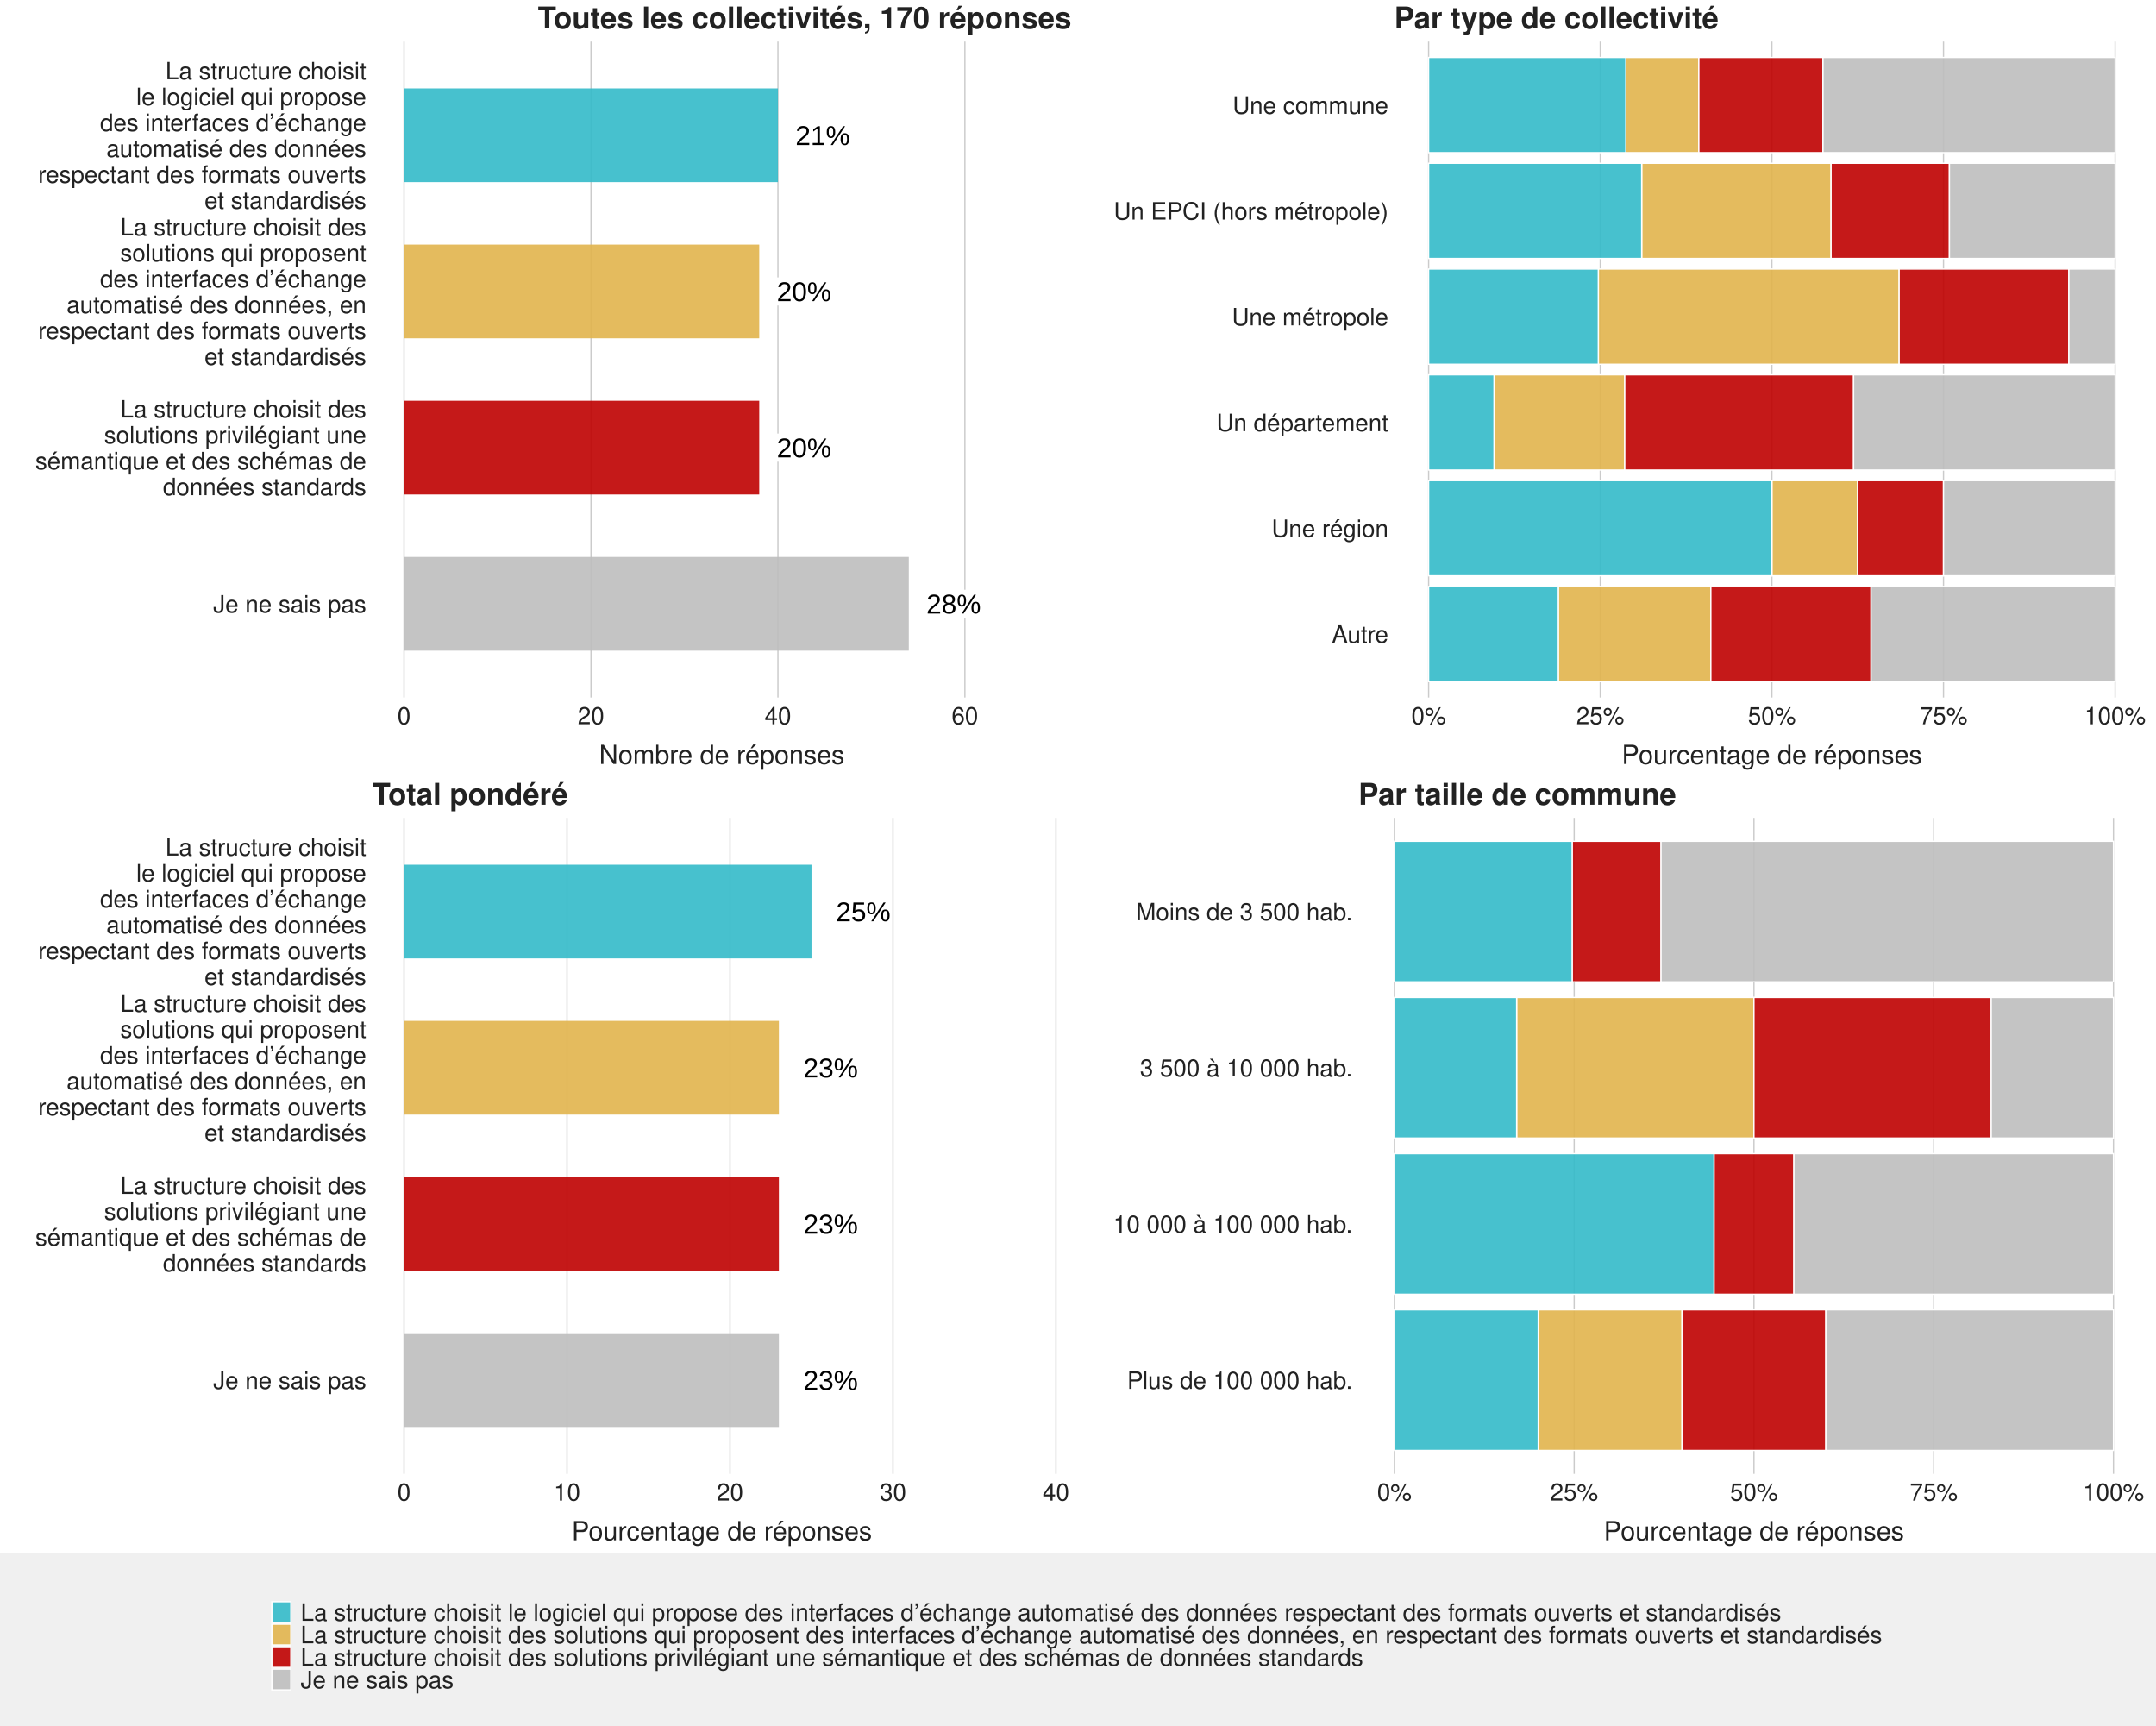
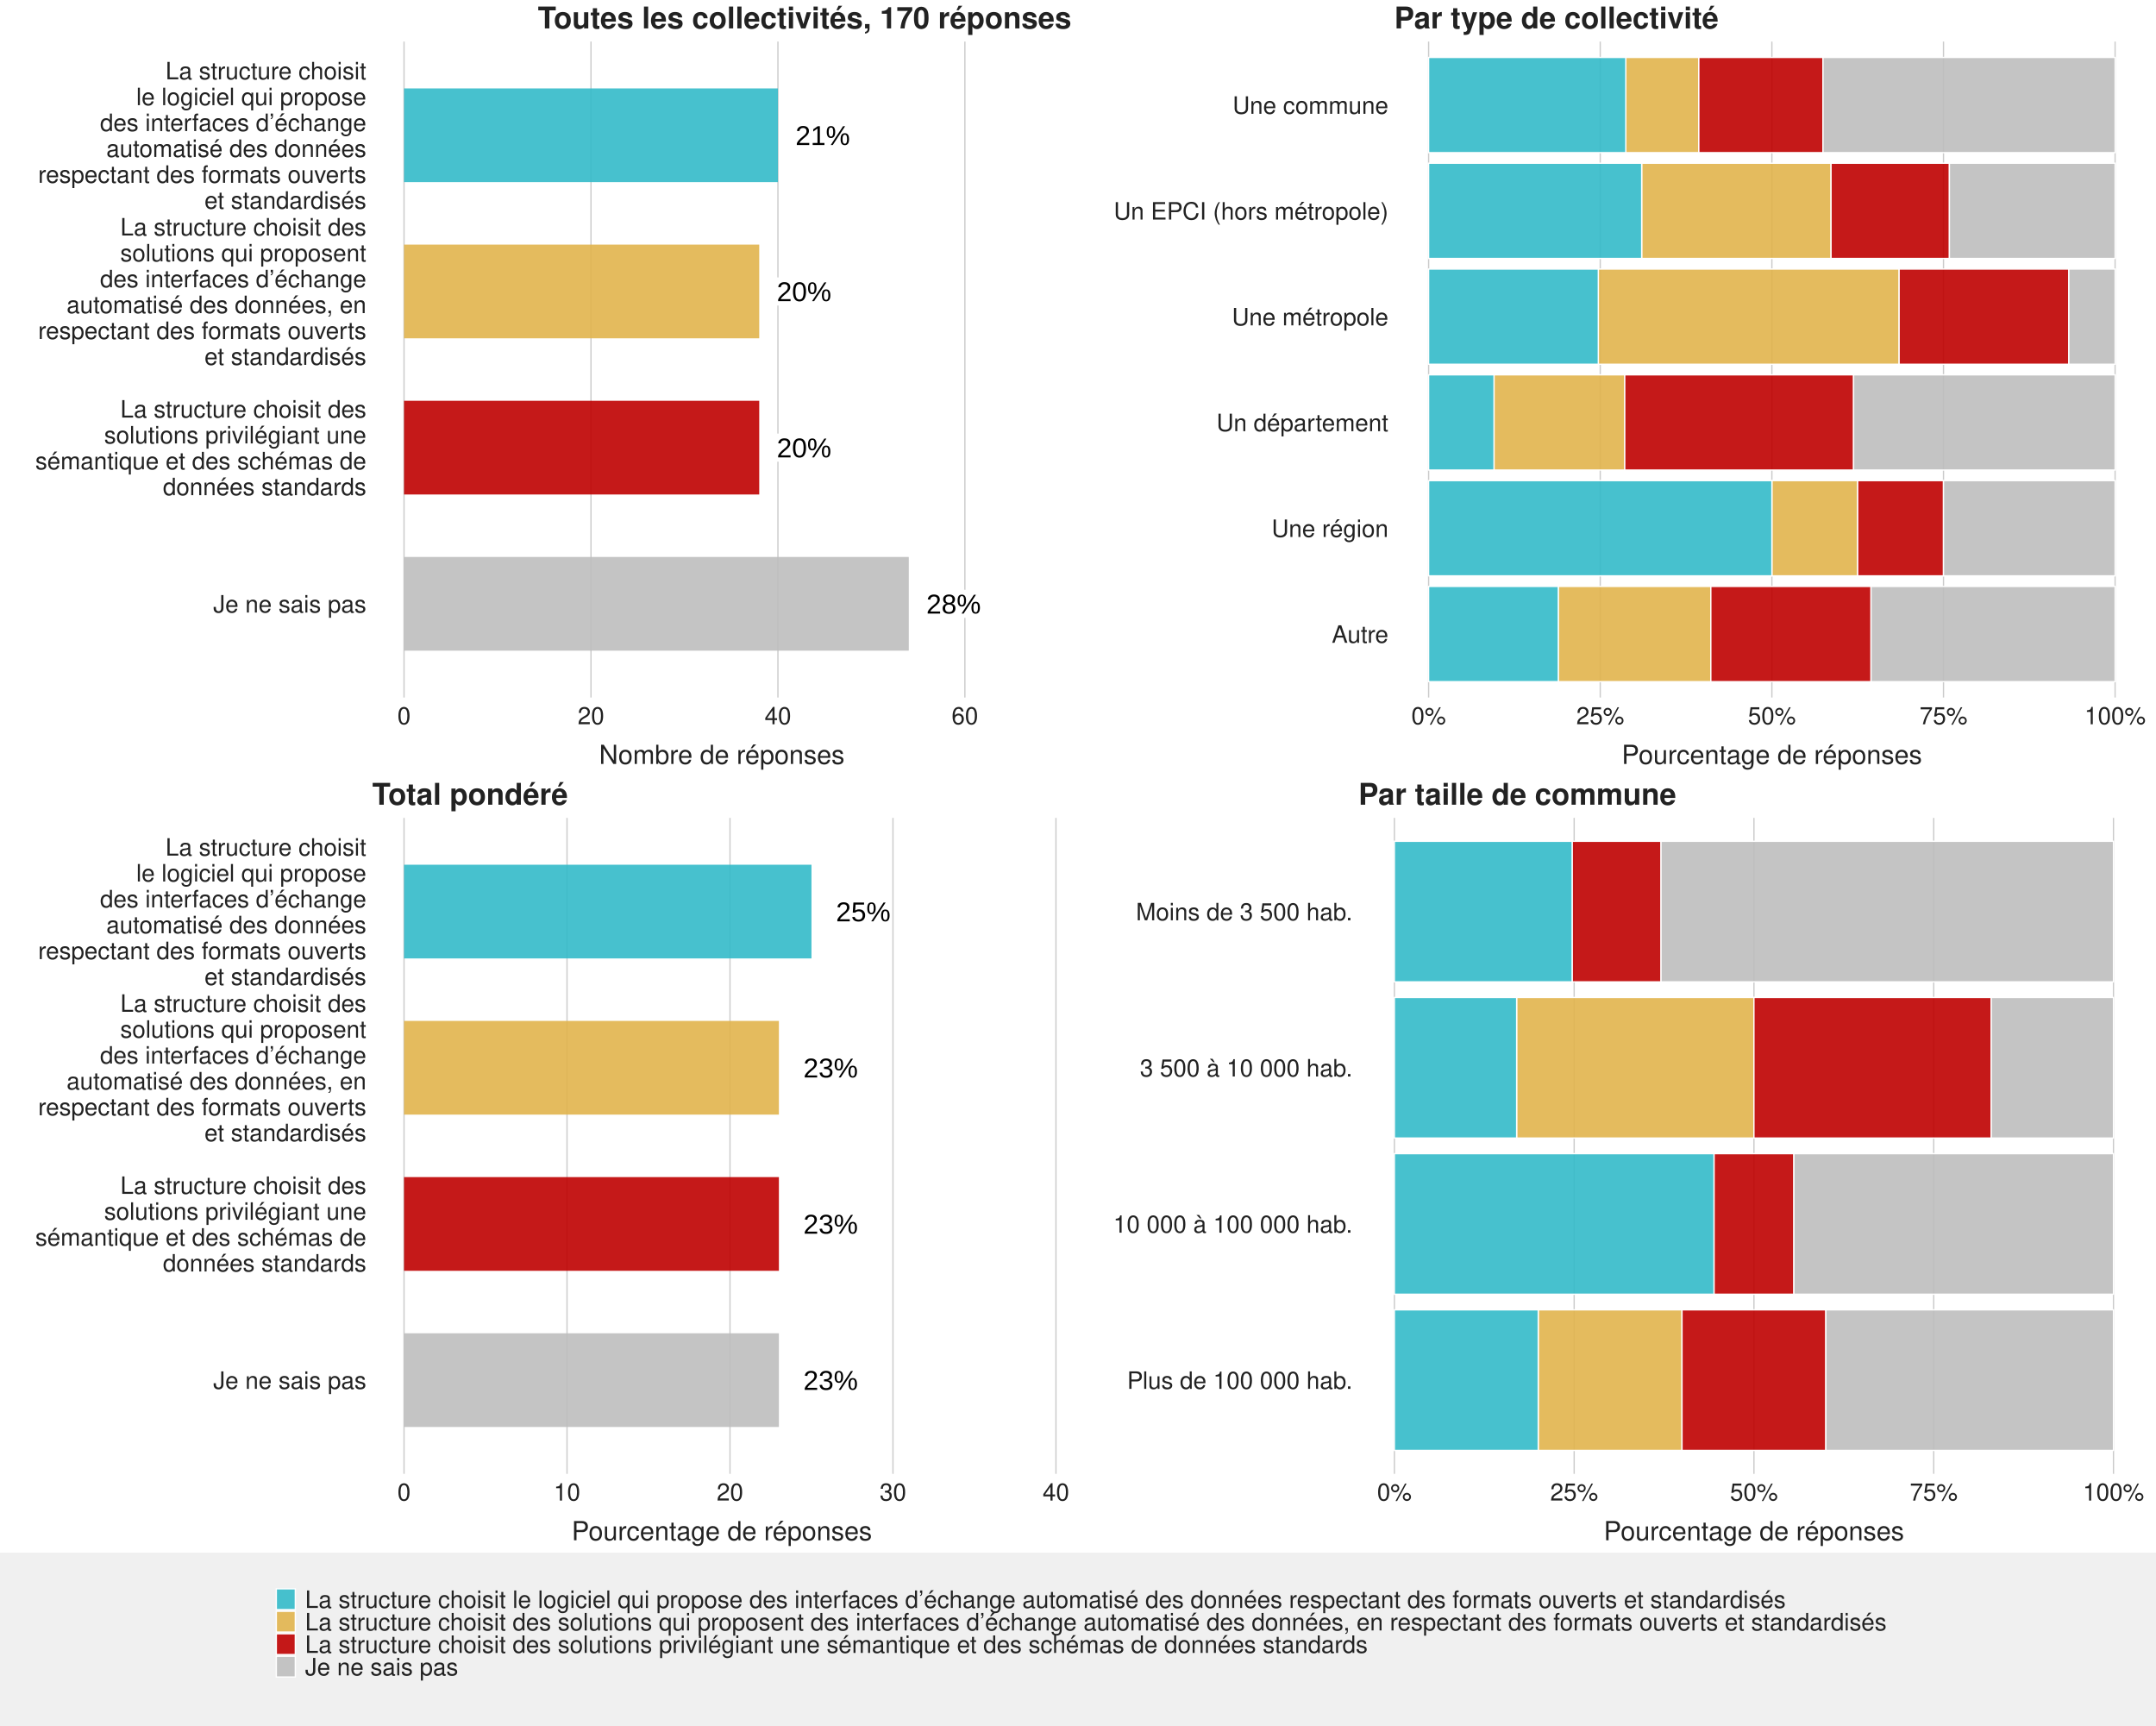
<svg xmlns="http://www.w3.org/2000/svg" class="svglite" width="1800.00pt" height="1440.00pt" viewBox="0 0 1800.00 1440.00">
  <defs>
    <style type="text/css">
    .svglite line, .svglite polyline, .svglite polygon, .svglite path, .svglite rect, .svglite circle {
      fill: none;
      stroke: #000000;
      stroke-linecap: round;
      stroke-linejoin: round;
      stroke-miterlimit: 10.00;
    }
    .svglite text {
      white-space: pre;
    }
  </style>
  </defs>
  <rect width="100%" height="100%" style="stroke: none; fill: none;" />
  <defs>
    <clipPath id="cpMC4wMHwxODAwLjAwfDAuMDB8MTQ0MC4wMA==">
      <rect x="0.00" y="0.00" width="1800.00" height="1440.00" />
    </clipPath>
  </defs>
  <g clip-path="url(#cpMC4wMHwxODAwLjAwfDAuMDB8MTQ0MC4wMA==)">
</g>
  <defs>
    <clipPath id="cpMC4wMHwxODAwLjAwfDAuMDB8MTI5Ni4wMA==">
      <rect x="0.00" y="0.00" width="1800.00" height="1296.00" />
    </clipPath>
  </defs>
  <g clip-path="url(#cpMC4wMHwxODAwLjAwfDAuMDB8MTI5Ni4wMA==)">
</g>
  <g clip-path="url(#cpMC4wMHwxODAwLjAwfDAuMDB8MTQ0MC4wMA==)">
</g>
  <defs>
    <clipPath id="cpMC4wMHw5MDAuMDB8MC4wMHwxMjk2LjAw">
      <rect x="0.00" y="0.00" width="900.00" height="1296.00" />
    </clipPath>
  </defs>
  <g clip-path="url(#cpMC4wMHw5MDAuMDB8MC4wMHwxMjk2LjAw)">
</g>
  <g clip-path="url(#cpMC4wMHwxODAwLjAwfDAuMDB8MTQ0MC4wMA==)">
</g>
  <defs>
    <clipPath id="cpMC4wMHw5MDAuMDB8MC4wMHw2NDguMDA=">
      <rect x="0" y="0.00" width="900.00" height="648.00" />
    </clipPath>
  </defs>
  <g clip-path="url(#cpMC4wMHw5MDAuMDB8MC4wMHw2NDguMDA=)">
    <rect x="0" y="-0" width="900.00" height="648.00" style="stroke-width: 1.07; stroke: #FFFFFF; fill: #FFFFFF;" />
  </g>
  <g clip-path="url(#cpMC4wMHwxODAwLjAwfDAuMDB8MTQ0MC4wMA==)">
</g>
  <defs>
    <clipPath id="cpMzEwLjc5fDg5NC41MnwzNC42OXw1ODIuMjQ=">
      <rect x="310.79" y="34.69" width="583.73" height="547.55" />
    </clipPath>
  </defs>
  <g clip-path="url(#cpMzEwLjc5fDg5NC41MnwzNC42OXw1ODIuMjQ=)">
    <polyline points="337.32,582.24 337.32,34.69 " style="stroke-width: 1.07; stroke: #CBCBCB; stroke-linecap: butt;" />
    <polyline points="493.40,582.24 493.40,34.69 " style="stroke-width: 1.07; stroke: #CBCBCB; stroke-linecap: butt;" />
    <polyline points="649.48,582.24 649.48,34.69 " style="stroke-width: 1.07; stroke: #CBCBCB; stroke-linecap: butt;" />
    <polyline points="805.56,582.24 805.56,34.69 " style="stroke-width: 1.07; stroke: #CBCBCB; stroke-linecap: butt;" />
    <rect x="337.32" y="204.17" width="296.55" height="78.22" style="stroke-width: 2.13; stroke: none; stroke-linecap: butt; stroke-linejoin: miter; fill: #E1B44D; fill-opacity: 0.90;" />
    <rect x="337.32" y="334.54" width="296.55" height="78.22" style="stroke-width: 2.13; stroke: none; stroke-linecap: butt; stroke-linejoin: miter; fill: #BF0001; fill-opacity: 0.90;" />
    <rect x="337.32" y="464.90" width="421.41" height="78.22" style="stroke-width: 2.13; stroke: none; stroke-linecap: butt; stroke-linejoin: miter; fill: #BEBEBE; fill-opacity: 0.90;" />
    <rect x="337.32" y="73.80" width="312.16" height="78.22" style="stroke-width: 2.13; stroke: none; stroke-linecap: butt; stroke-linejoin: miter; fill: #33BBC9; fill-opacity: 0.90;" />
    <polygon points="643.83,255.00 691.64,255.00 691.55,255.00 691.90,254.99 692.24,254.92 692.57,254.79 692.87,254.62 693.14,254.40 693.37,254.14 693.55,253.85 693.69,253.53 693.77,253.19 693.80,252.84 693.80,252.84 693.80,233.71 693.80,233.71 693.77,233.37 693.69,233.03 693.55,232.71 693.37,232.42 693.14,232.16 692.87,231.94 692.57,231.76 692.24,231.64 691.90,231.57 691.64,231.55 643.83,231.55 644.09,231.57 643.75,231.55 643.40,231.60 643.07,231.69 642.75,231.84 642.47,232.04 642.22,232.28 642.01,232.56 641.85,232.87 641.74,233.20 641.68,233.54 641.67,233.71 641.67,252.84 641.68,252.67 641.68,253.02 641.74,253.36 641.85,253.69 642.01,254.00 642.22,254.28 642.47,254.52 642.75,254.71 643.07,254.86 643.40,254.96 643.75,255.00 " style="stroke-width: nan; stroke: none; fill: #FFFFFF;" />
    <text x="648.50" y="251.40" style="font-size: 22.76px; font-family: &quot;Arial&quot;;" textLength="44.93px" lengthAdjust="spacingAndGlyphs">20%</text>
    <polygon points="643.83,385.37 691.64,385.37 691.55,385.37 691.90,385.36 692.24,385.29 692.57,385.16 692.87,384.99 693.14,384.77 693.37,384.51 693.55,384.22 693.69,383.90 693.77,383.56 693.80,383.21 693.80,383.21 693.80,364.08 693.80,364.08 693.77,363.73 693.69,363.40 693.55,363.08 693.37,362.78 693.14,362.52 692.87,362.30 692.57,362.13 692.24,362.01 691.90,361.94 691.64,361.92 643.83,361.92 644.09,361.94 643.75,361.92 643.40,361.96 643.07,362.06 642.75,362.21 642.47,362.41 642.22,362.65 642.01,362.93 641.85,363.23 641.74,363.56 641.68,363.91 641.67,364.08 641.67,383.21 641.68,383.04 641.68,383.39 641.74,383.73 641.85,384.06 642.01,384.37 642.22,384.64 642.47,384.88 642.75,385.08 643.07,385.23 643.40,385.33 643.75,385.37 " style="stroke-width: nan; stroke: none; fill: #FFFFFF;" />
    <text x="648.50" y="381.77" style="font-size: 22.76px; font-family: &quot;Arial&quot;;" textLength="44.93px" lengthAdjust="spacingAndGlyphs">20%</text>
    <polygon points="768.70,515.74 816.50,515.74 816.42,515.74 816.76,515.72 817.10,515.65 817.43,515.53 817.73,515.36 818.00,515.14 818.23,514.88 818.42,514.58 818.55,514.26 818.64,513.93 818.66,513.58 818.66,513.58 818.66,494.45 818.66,494.45 818.64,494.10 818.55,493.77 818.42,493.45 818.23,493.15 818.00,492.89 817.73,492.67 817.43,492.50 817.10,492.37 816.76,492.31 816.50,492.29 768.70,492.29 768.96,492.31 768.61,492.29 768.26,492.33 767.93,492.43 767.62,492.58 767.33,492.78 767.08,493.02 766.87,493.29 766.71,493.60 766.60,493.93 766.54,494.28 766.54,494.45 766.54,513.58 766.54,513.41 766.54,513.75 766.60,514.10 766.71,514.43 766.87,514.73 767.08,515.01 767.33,515.25 767.62,515.45 767.93,515.60 768.26,515.70 768.61,515.74 " style="stroke-width: nan; stroke: none; fill: #FFFFFF;" />
    <text x="773.36" y="512.14" style="font-size: 22.76px; font-family: &quot;Arial&quot;;" textLength="44.93px" lengthAdjust="spacingAndGlyphs">28%</text>
    <polygon points="659.44,124.64 707.25,124.64 707.16,124.63 707.51,124.62 707.85,124.55 708.17,124.43 708.48,124.25 708.75,124.03 708.98,123.77 709.16,123.48 709.30,123.16 709.38,122.82 709.41,122.48 709.41,122.48 709.41,103.34 709.41,103.34 709.38,103.00 709.30,102.66 709.16,102.34 708.98,102.05 708.75,101.79 708.48,101.57 708.17,101.39 707.85,101.27 707.51,101.20 707.25,101.18 659.44,101.18 659.70,101.20 659.35,101.19 659.01,101.23 658.67,101.33 658.36,101.47 658.07,101.67 657.82,101.91 657.62,102.19 657.45,102.50 657.34,102.83 657.29,103.17 657.28,103.34 657.28,122.48 657.29,122.30 657.29,122.65 657.34,122.99 657.45,123.32 657.62,123.63 657.82,123.91 658.07,124.15 658.36,124.35 658.67,124.50 659.01,124.59 659.35,124.63 " style="stroke-width: nan; stroke: none; fill: #FFFFFF;" />
    <text x="664.11" y="121.04" style="font-size: 22.76px; font-family: &quot;Arial&quot;;" textLength="44.93px" lengthAdjust="spacingAndGlyphs">21%</text>
  </g>
  <g clip-path="url(#cpMC4wMHwxODAwLjAwfDAuMDB8MTQ0MC4wMA==)">
    <text x="305.85" y="511.30" text-anchor="end" style="font-size: 20.00px;fill: #222222; font-family: &quot;Nimbus Sans&quot;;" textLength="127.82px" lengthAdjust="spacingAndGlyphs">Je ne sais pas</text>
    <text x="305.85" y="348.54" text-anchor="end" style="font-size: 20.00px;fill: #222222; font-family: &quot;Nimbus Sans&quot;;" textLength="205.61px" lengthAdjust="spacingAndGlyphs">La structure choisit des</text>
    <text x="305.85" y="370.14" text-anchor="end" style="font-size: 20.00px;fill: #222222; font-family: &quot;Nimbus Sans&quot;;" textLength="218.95px" lengthAdjust="spacingAndGlyphs">solutions privilégiant une</text>
    <text x="305.85" y="391.74" text-anchor="end" style="font-size: 20.00px;fill: #222222; font-family: &quot;Nimbus Sans&quot;;" textLength="276.75px" lengthAdjust="spacingAndGlyphs">sémantique et des schémas de</text>
    <text x="305.85" y="413.34" text-anchor="end" style="font-size: 20.00px;fill: #222222; font-family: &quot;Nimbus Sans&quot;;" textLength="170.06px" lengthAdjust="spacingAndGlyphs">données standards</text>
    <text x="305.85" y="196.57" text-anchor="end" style="font-size: 20.00px;fill: #222222; font-family: &quot;Nimbus Sans&quot;;" textLength="205.61px" lengthAdjust="spacingAndGlyphs">La structure choisit des</text>
    <text x="305.85" y="218.17" text-anchor="end" style="font-size: 20.00px;fill: #222222; font-family: &quot;Nimbus Sans&quot;;" textLength="205.62px" lengthAdjust="spacingAndGlyphs">solutions qui proposent</text>
    <text x="305.85" y="239.77" text-anchor="end" style="font-size: 20.00px;fill: #222222; font-family: &quot;Nimbus Sans&quot;;" textLength="222.30px" lengthAdjust="spacingAndGlyphs">des interfaces d’échange</text>
    <text x="305.85" y="261.37" text-anchor="end" style="font-size: 20.00px;fill: #222222; font-family: &quot;Nimbus Sans&quot;;" textLength="251.21px" lengthAdjust="spacingAndGlyphs">automatisé des données, en</text>
    <text x="305.85" y="282.97" text-anchor="end" style="font-size: 20.00px;fill: #222222; font-family: &quot;Nimbus Sans&quot;;" textLength="274.51px" lengthAdjust="spacingAndGlyphs">respectant des formats ouverts</text>
    <text x="305.85" y="304.57" text-anchor="end" style="font-size: 20.00px;fill: #222222; font-family: &quot;Nimbus Sans&quot;;" textLength="135.60px" lengthAdjust="spacingAndGlyphs">et standardisés</text>
    <text x="305.85" y="66.20" text-anchor="end" style="font-size: 20.00px;fill: #222222; font-family: &quot;Nimbus Sans&quot;;" textLength="167.82px" lengthAdjust="spacingAndGlyphs">La structure choisit</text>
    <text x="305.85" y="87.80" text-anchor="end" style="font-size: 20.00px;fill: #222222; font-family: &quot;Nimbus Sans&quot;;" textLength="192.28px" lengthAdjust="spacingAndGlyphs">le logiciel qui propose</text>
    <text x="305.85" y="109.40" text-anchor="end" style="font-size: 20.00px;fill: #222222; font-family: &quot;Nimbus Sans&quot;;" textLength="222.30px" lengthAdjust="spacingAndGlyphs">des interfaces d’échange</text>
    <text x="305.85" y="131.00" text-anchor="end" style="font-size: 20.00px;fill: #222222; font-family: &quot;Nimbus Sans&quot;;" textLength="217.86px" lengthAdjust="spacingAndGlyphs">automatisé des données</text>
    <text x="305.85" y="152.60" text-anchor="end" style="font-size: 20.00px;fill: #222222; font-family: &quot;Nimbus Sans&quot;;" textLength="274.51px" lengthAdjust="spacingAndGlyphs">respectant des formats ouverts</text>
    <text x="305.85" y="174.20" text-anchor="end" style="font-size: 20.00px;fill: #222222; font-family: &quot;Nimbus Sans&quot;;" textLength="135.60px" lengthAdjust="spacingAndGlyphs">et standardisés</text>
    <text x="337.32" y="604.54" text-anchor="middle" style="font-size: 20.00px;fill: #222222; font-family: &quot;Nimbus Sans&quot;;" textLength="11.12px" lengthAdjust="spacingAndGlyphs">0</text>
    <text x="493.40" y="604.54" text-anchor="middle" style="font-size: 20.00px;fill: #222222; font-family: &quot;Nimbus Sans&quot;;" textLength="22.23px" lengthAdjust="spacingAndGlyphs">20</text>
    <text x="649.48" y="604.54" text-anchor="middle" style="font-size: 20.00px;fill: #222222; font-family: &quot;Nimbus Sans&quot;;" textLength="22.23px" lengthAdjust="spacingAndGlyphs">40</text>
    <text x="805.56" y="604.54" text-anchor="middle" style="font-size: 20.00px;fill: #222222; font-family: &quot;Nimbus Sans&quot;;" textLength="22.23px" lengthAdjust="spacingAndGlyphs">60</text>
    <text x="602.65" y="637.68" text-anchor="middle" style="font-size: 22.00px;fill: #222222; font-family: &quot;Nimbus Sans&quot;;" textLength="205.42px" lengthAdjust="spacingAndGlyphs">Nombre de réponses</text>
    <text x="894.52" y="23.71" text-anchor="end" style="font-size: 25.00px; font-weight: bold;fill: #222222; font-family: &quot;Nimbus Sans&quot;;" textLength="447.48px" lengthAdjust="spacingAndGlyphs">Toutes les collectivités, 170 réponses</text>
  </g>
  <defs>
    <clipPath id="cpMC4wMHw5MDAuMDB8NjQ4LjAwfDEyOTYuMDA=">
      <rect x="0" y="648.00" width="900.00" height="648.00" />
    </clipPath>
  </defs>
  <g clip-path="url(#cpMC4wMHw5MDAuMDB8NjQ4LjAwfDEyOTYuMDA=)">
    <rect x="0" y="648.00" width="900.00" height="648.00" style="stroke-width: 1.07; stroke: #FFFFFF; fill: #FFFFFF;" />
  </g>
  <g clip-path="url(#cpMC4wMHwxODAwLjAwfDAuMDB8MTQ0MC4wMA==)">
</g>
  <defs>
    <clipPath id="cpMzEwLjc5fDg5NC41Mnw2ODIuNjl8MTIzMC4yNA==">
      <rect x="310.79" y="682.69" width="583.73" height="547.55" />
    </clipPath>
  </defs>
  <g clip-path="url(#cpMzEwLjc5fDg5NC41Mnw2ODIuNjl8MTIzMC4yNA==)">
    <polyline points="337.32,1230.24 337.32,682.69 " style="stroke-width: 1.07; stroke: #CBCBCB; stroke-linecap: butt;" />
    <polyline points="473.39,1230.24 473.39,682.69 " style="stroke-width: 1.07; stroke: #CBCBCB; stroke-linecap: butt;" />
    <polyline points="609.46,1230.24 609.46,682.69 " style="stroke-width: 1.07; stroke: #CBCBCB; stroke-linecap: butt;" />
    <polyline points="745.53,1230.24 745.53,682.69 " style="stroke-width: 1.07; stroke: #CBCBCB; stroke-linecap: butt;" />
    <polyline points="881.59,1230.24 881.59,682.69 " style="stroke-width: 1.07; stroke: #CBCBCB; stroke-linecap: butt;" />
    <rect x="337.32" y="1112.90" width="312.96" height="78.22" style="stroke-width: 2.13; stroke: none; stroke-linecap: butt; stroke-linejoin: miter; fill: #BEBEBE; fill-opacity: 0.90;" />
    <rect x="337.32" y="982.54" width="312.96" height="78.22" style="stroke-width: 2.13; stroke: none; stroke-linecap: butt; stroke-linejoin: miter; fill: #BF0001; fill-opacity: 0.90;" />
    <rect x="337.32" y="852.17" width="312.96" height="78.22" style="stroke-width: 2.13; stroke: none; stroke-linecap: butt; stroke-linejoin: miter; fill: #E1B44D; fill-opacity: 0.90;" />
    <rect x="337.32" y="721.80" width="340.17" height="78.22" style="stroke-width: 2.13; stroke: none; stroke-linecap: butt; stroke-linejoin: miter; fill: #33BBC9; fill-opacity: 0.90;" />
    <polygon points="666.04,1163.74 713.85,1163.74 713.77,1163.74 714.11,1163.72 714.45,1163.65 714.78,1163.53 715.08,1163.36 715.35,1163.14 715.58,1162.88 715.76,1162.58 715.90,1162.26 715.98,1161.93 716.01,1161.58 716.01,1161.58 716.01,1142.45 716.01,1142.45 715.98,1142.10 715.90,1141.77 715.76,1141.45 715.58,1141.15 715.35,1140.89 715.08,1140.67 714.78,1140.50 714.45,1140.37 714.11,1140.31 713.85,1140.29 666.04,1140.29 666.30,1140.31 665.96,1140.29 665.61,1140.33 665.28,1140.43 664.96,1140.58 664.68,1140.78 664.43,1141.02 664.22,1141.29 664.06,1141.60 663.95,1141.93 663.89,1142.28 663.88,1142.45 663.88,1161.58 663.89,1161.41 663.89,1161.75 663.95,1162.10 664.06,1162.43 664.22,1162.73 664.43,1163.01 664.68,1163.25 664.96,1163.45 665.28,1163.60 665.61,1163.70 665.96,1163.74 " style="stroke-width: nan; stroke: none; fill: #FFFFFF;" />
    <text x="670.71" y="1160.14" style="font-size: 22.76px; font-family: &quot;Arial&quot;;" textLength="44.93px" lengthAdjust="spacingAndGlyphs">23%</text>
    <polygon points="666.04,1033.37 713.85,1033.37 713.77,1033.37 714.11,1033.36 714.45,1033.29 714.78,1033.16 715.08,1032.99 715.35,1032.77 715.58,1032.51 715.76,1032.22 715.90,1031.90 715.98,1031.56 716.01,1031.21 716.01,1031.21 716.01,1012.08 716.01,1012.08 715.98,1011.73 715.90,1011.40 715.76,1011.08 715.58,1010.78 715.35,1010.52 715.08,1010.30 714.78,1010.13 714.45,1010.01 714.11,1009.94 713.85,1009.92 666.04,1009.92 666.30,1009.94 665.96,1009.92 665.61,1009.96 665.28,1010.06 664.96,1010.21 664.68,1010.41 664.43,1010.65 664.22,1010.93 664.06,1011.23 663.95,1011.56 663.89,1011.91 663.88,1012.08 663.88,1031.21 663.89,1031.04 663.89,1031.39 663.95,1031.73 664.06,1032.06 664.22,1032.37 664.43,1032.64 664.68,1032.88 664.96,1033.08 665.28,1033.23 665.61,1033.33 665.96,1033.37 " style="stroke-width: nan; stroke: none; fill: #FFFFFF;" />
    <text x="670.71" y="1029.77" style="font-size: 22.76px; font-family: &quot;Arial&quot;;" textLength="44.93px" lengthAdjust="spacingAndGlyphs">23%</text>
    <polygon points="666.04,903.00 713.85,903.00 713.77,903.00 714.11,902.99 714.45,902.92 714.78,902.79 715.08,902.62 715.35,902.40 715.58,902.14 715.76,901.85 715.90,901.53 715.98,901.19 716.01,900.84 716.01,900.84 716.01,881.71 716.01,881.71 715.98,881.37 715.90,881.03 715.76,880.71 715.58,880.42 715.35,880.16 715.08,879.94 714.78,879.76 714.45,879.64 714.11,879.57 713.85,879.55 666.04,879.55 666.30,879.57 665.96,879.55 665.61,879.60 665.28,879.69 664.96,879.84 664.68,880.04 664.43,880.28 664.22,880.56 664.06,880.87 663.95,881.20 663.89,881.54 663.88,881.71 663.88,900.84 663.89,900.67 663.89,901.02 663.95,901.36 664.06,901.69 664.22,902.00 664.43,902.28 664.68,902.52 664.96,902.71 665.28,902.86 665.61,902.96 665.96,903.00 " style="stroke-width: nan; stroke: none; fill: #FFFFFF;" />
    <text x="670.71" y="899.40" style="font-size: 22.76px; font-family: &quot;Arial&quot;;" textLength="44.93px" lengthAdjust="spacingAndGlyphs">23%</text>
    <polygon points="693.26,772.64 741.07,772.64 740.98,772.63 741.33,772.62 741.67,772.55 741.99,772.43 742.29,772.25 742.56,772.03 742.79,771.77 742.98,771.48 743.11,771.16 743.20,770.82 743.23,770.48 743.23,770.48 743.23,751.34 743.23,751.34 743.20,751.00 743.11,750.66 742.98,750.34 742.79,750.05 742.56,749.79 742.29,749.57 741.99,749.39 741.67,749.27 741.33,749.20 741.07,749.18 693.26,749.18 693.52,749.20 693.17,749.19 692.83,749.23 692.49,749.33 692.18,749.47 691.89,749.67 691.64,749.91 691.43,750.19 691.27,750.50 691.16,750.83 691.10,751.17 691.10,751.34 691.10,770.48 691.10,770.30 691.10,770.65 691.16,770.99 691.27,771.32 691.43,771.63 691.64,771.91 691.89,772.15 692.18,772.35 692.49,772.50 692.83,772.59 693.17,772.63 " style="stroke-width: nan; stroke: none; fill: #FFFFFF;" />
    <text x="697.93" y="769.04" style="font-size: 22.76px; font-family: &quot;Arial&quot;;" textLength="44.93px" lengthAdjust="spacingAndGlyphs">25%</text>
  </g>
  <g clip-path="url(#cpMC4wMHwxODAwLjAwfDAuMDB8MTQ0MC4wMA==)">
    <text x="305.85" y="1159.30" text-anchor="end" style="font-size: 20.00px;fill: #222222; font-family: &quot;Nimbus Sans&quot;;" textLength="127.82px" lengthAdjust="spacingAndGlyphs">Je ne sais pas</text>
    <text x="305.85" y="996.54" text-anchor="end" style="font-size: 20.00px;fill: #222222; font-family: &quot;Nimbus Sans&quot;;" textLength="205.61px" lengthAdjust="spacingAndGlyphs">La structure choisit des</text>
    <text x="305.85" y="1018.14" text-anchor="end" style="font-size: 20.00px;fill: #222222; font-family: &quot;Nimbus Sans&quot;;" textLength="218.95px" lengthAdjust="spacingAndGlyphs">solutions privilégiant une</text>
    <text x="305.85" y="1039.74" text-anchor="end" style="font-size: 20.00px;fill: #222222; font-family: &quot;Nimbus Sans&quot;;" textLength="276.75px" lengthAdjust="spacingAndGlyphs">sémantique et des schémas de</text>
    <text x="305.85" y="1061.34" text-anchor="end" style="font-size: 20.00px;fill: #222222; font-family: &quot;Nimbus Sans&quot;;" textLength="170.06px" lengthAdjust="spacingAndGlyphs">données standards</text>
    <text x="305.85" y="844.57" text-anchor="end" style="font-size: 20.00px;fill: #222222; font-family: &quot;Nimbus Sans&quot;;" textLength="205.61px" lengthAdjust="spacingAndGlyphs">La structure choisit des</text>
    <text x="305.85" y="866.17" text-anchor="end" style="font-size: 20.00px;fill: #222222; font-family: &quot;Nimbus Sans&quot;;" textLength="205.62px" lengthAdjust="spacingAndGlyphs">solutions qui proposent</text>
    <text x="305.85" y="887.77" text-anchor="end" style="font-size: 20.00px;fill: #222222; font-family: &quot;Nimbus Sans&quot;;" textLength="222.30px" lengthAdjust="spacingAndGlyphs">des interfaces d’échange</text>
    <text x="305.85" y="909.37" text-anchor="end" style="font-size: 20.00px;fill: #222222; font-family: &quot;Nimbus Sans&quot;;" textLength="251.21px" lengthAdjust="spacingAndGlyphs">automatisé des données, en</text>
    <text x="305.85" y="930.97" text-anchor="end" style="font-size: 20.00px;fill: #222222; font-family: &quot;Nimbus Sans&quot;;" textLength="274.51px" lengthAdjust="spacingAndGlyphs">respectant des formats ouverts</text>
    <text x="305.85" y="952.57" text-anchor="end" style="font-size: 20.00px;fill: #222222; font-family: &quot;Nimbus Sans&quot;;" textLength="135.60px" lengthAdjust="spacingAndGlyphs">et standardisés</text>
    <text x="305.85" y="714.20" text-anchor="end" style="font-size: 20.00px;fill: #222222; font-family: &quot;Nimbus Sans&quot;;" textLength="167.82px" lengthAdjust="spacingAndGlyphs">La structure choisit</text>
    <text x="305.85" y="735.80" text-anchor="end" style="font-size: 20.00px;fill: #222222; font-family: &quot;Nimbus Sans&quot;;" textLength="192.28px" lengthAdjust="spacingAndGlyphs">le logiciel qui propose</text>
    <text x="305.85" y="757.40" text-anchor="end" style="font-size: 20.00px;fill: #222222; font-family: &quot;Nimbus Sans&quot;;" textLength="222.30px" lengthAdjust="spacingAndGlyphs">des interfaces d’échange</text>
    <text x="305.85" y="779.00" text-anchor="end" style="font-size: 20.00px;fill: #222222; font-family: &quot;Nimbus Sans&quot;;" textLength="217.86px" lengthAdjust="spacingAndGlyphs">automatisé des données</text>
    <text x="305.85" y="800.60" text-anchor="end" style="font-size: 20.00px;fill: #222222; font-family: &quot;Nimbus Sans&quot;;" textLength="274.51px" lengthAdjust="spacingAndGlyphs">respectant des formats ouverts</text>
    <text x="305.85" y="822.20" text-anchor="end" style="font-size: 20.00px;fill: #222222; font-family: &quot;Nimbus Sans&quot;;" textLength="135.60px" lengthAdjust="spacingAndGlyphs">et standardisés</text>
    <text x="337.32" y="1252.54" text-anchor="middle" style="font-size: 20.00px;fill: #222222; font-family: &quot;Nimbus Sans&quot;;" textLength="11.12px" lengthAdjust="spacingAndGlyphs">0</text>
    <text x="473.39" y="1252.54" text-anchor="middle" style="font-size: 20.00px;fill: #222222; font-family: &quot;Nimbus Sans&quot;;" textLength="22.23px" lengthAdjust="spacingAndGlyphs">10</text>
    <text x="609.46" y="1252.54" text-anchor="middle" style="font-size: 20.00px;fill: #222222; font-family: &quot;Nimbus Sans&quot;;" textLength="22.23px" lengthAdjust="spacingAndGlyphs">20</text>
    <text x="745.53" y="1252.54" text-anchor="middle" style="font-size: 20.00px;fill: #222222; font-family: &quot;Nimbus Sans&quot;;" textLength="22.23px" lengthAdjust="spacingAndGlyphs">30</text>
    <text x="881.59" y="1252.54" text-anchor="middle" style="font-size: 20.00px;fill: #222222; font-family: &quot;Nimbus Sans&quot;;" textLength="22.23px" lengthAdjust="spacingAndGlyphs">40</text>
    <text x="602.65" y="1285.68" text-anchor="middle" style="font-size: 22.00px;fill: #222222; font-family: &quot;Nimbus Sans&quot;;" textLength="251.94px" lengthAdjust="spacingAndGlyphs">Pourcentage de réponses</text>
    <text x="310.79" y="671.71" style="font-size: 25.00px; font-weight: bold;fill: #222222; font-family: &quot;Nimbus Sans&quot;;" textLength="165.33px" lengthAdjust="spacingAndGlyphs">Total pondéré</text>
  </g>
  <defs>
    <clipPath id="cpOTAwLjAwfDE4MDAuMDB8MC4wMHwxMjk2LjAw">
      <rect x="900.00" y="0.00" width="900.00" height="1296.00" />
    </clipPath>
  </defs>
  <g clip-path="url(#cpOTAwLjAwfDE4MDAuMDB8MC4wMHwxMjk2LjAw)">
</g>
  <g clip-path="url(#cpMC4wMHwxODAwLjAwfDAuMDB8MTQ0MC4wMA==)">
</g>
  <defs>
    <clipPath id="cpOTAwLjAwfDE4MDAuMDB8MC4wMHw2NDguMDA=">
      <rect x="900.00" y="0.00" width="900.00" height="648.00" />
    </clipPath>
  </defs>
  <g clip-path="url(#cpOTAwLjAwfDE4MDAuMDB8MC4wMHw2NDguMDA=)">
    <rect x="900.00" y="-0" width="900.00" height="648.00" style="stroke-width: 1.07; stroke: #FFFFFF; fill: #FFFFFF;" />
  </g>
  <g clip-path="url(#cpMC4wMHwxODAwLjAwfDAuMDB8MTQ0MC4wMA==)">
</g>
  <defs>
    <clipPath id="cpMTE2NC4wN3wxNzk0LjUyfDM0LjY5fDU4Mi4yNA==">
      <rect x="1164.07" y="34.69" width="630.45" height="547.55" />
    </clipPath>
  </defs>
  <g clip-path="url(#cpMTE2NC4wN3wxNzk0LjUyfDM0LjY5fDU4Mi4yNA==)">
    <polyline points="1192.73,582.24 1192.73,34.69 " style="stroke-width: 1.07; stroke: #CBCBCB; stroke-linecap: butt;" />
    <polyline points="1336.01,582.24 1336.01,34.69 " style="stroke-width: 1.07; stroke: #CBCBCB; stroke-linecap: butt;" />
    <polyline points="1479.30,582.24 1479.30,34.69 " style="stroke-width: 1.07; stroke: #CBCBCB; stroke-linecap: butt;" />
    <polyline points="1622.58,582.24 1622.58,34.69 " style="stroke-width: 1.07; stroke: #CBCBCB; stroke-linecap: butt;" />
    <polyline points="1765.86,582.24 1765.86,34.69 " style="stroke-width: 1.07; stroke: #CBCBCB; stroke-linecap: butt;" />
    <rect x="1300.99" y="489.51" width="127.36" height="79.48" style="stroke-width: 1.07; stroke: #FFFFFF; stroke-linecap: butt; stroke-linejoin: miter; fill: #E1B44D; fill-opacity: 0.90;" />
    <rect x="1428.35" y="489.51" width="133.73" height="79.48" style="stroke-width: 1.07; stroke: #FFFFFF; stroke-linecap: butt; stroke-linejoin: miter; fill: #BF0001; fill-opacity: 0.90;" />
    <rect x="1562.08" y="489.51" width="203.78" height="79.48" style="stroke-width: 1.07; stroke: #FFFFFF; stroke-linecap: butt; stroke-linejoin: miter; fill: #BEBEBE; fill-opacity: 0.90;" />
    <rect x="1192.73" y="489.51" width="108.26" height="79.48" style="stroke-width: 1.07; stroke: #FFFFFF; stroke-linecap: butt; stroke-linejoin: miter; fill: #33BBC9; fill-opacity: 0.90;" />
    <rect x="1370.60" y="136.25" width="158.11" height="79.48" style="stroke-width: 1.07; stroke: #FFFFFF; stroke-linecap: butt; stroke-linejoin: miter; fill: #E1B44D; fill-opacity: 0.90;" />
    <rect x="1528.70" y="136.25" width="98.82" height="79.48" style="stroke-width: 1.07; stroke: #FFFFFF; stroke-linecap: butt; stroke-linejoin: miter; fill: #BF0001; fill-opacity: 0.90;" />
    <rect x="1627.52" y="136.25" width="138.34" height="79.48" style="stroke-width: 1.07; stroke: #FFFFFF; stroke-linecap: butt; stroke-linejoin: miter; fill: #BEBEBE; fill-opacity: 0.90;" />
    <rect x="1192.73" y="136.25" width="177.87" height="79.48" style="stroke-width: 1.07; stroke: #FFFFFF; stroke-linecap: butt; stroke-linejoin: miter; fill: #33BBC9; fill-opacity: 0.90;" />
    <rect x="1247.31" y="312.88" width="109.17" height="79.48" style="stroke-width: 1.07; stroke: #FFFFFF; stroke-linecap: butt; stroke-linejoin: miter; fill: #E1B44D; fill-opacity: 0.90;" />
    <rect x="1356.48" y="312.88" width="191.04" height="79.48" style="stroke-width: 1.07; stroke: #FFFFFF; stroke-linecap: butt; stroke-linejoin: miter; fill: #BF0001; fill-opacity: 0.90;" />
    <rect x="1547.53" y="312.88" width="218.34" height="79.48" style="stroke-width: 1.07; stroke: #FFFFFF; stroke-linecap: butt; stroke-linejoin: miter; fill: #BEBEBE; fill-opacity: 0.90;" />
    <rect x="1192.73" y="312.88" width="54.58" height="79.48" style="stroke-width: 1.07; stroke: #FFFFFF; stroke-linecap: butt; stroke-linejoin: miter; fill: #33BBC9; fill-opacity: 0.90;" />
    <rect x="1357.35" y="47.94" width="60.97" height="79.48" style="stroke-width: 1.07; stroke: #FFFFFF; stroke-linecap: butt; stroke-linejoin: miter; fill: #E1B44D; fill-opacity: 0.90;" />
    <rect x="1418.32" y="47.94" width="103.65" height="79.48" style="stroke-width: 1.07; stroke: #FFFFFF; stroke-linecap: butt; stroke-linejoin: miter; fill: #BF0001; fill-opacity: 0.90;" />
    <rect x="1521.98" y="47.94" width="243.89" height="79.48" style="stroke-width: 1.07; stroke: #FFFFFF; stroke-linecap: butt; stroke-linejoin: miter; fill: #BEBEBE; fill-opacity: 0.90;" />
    <rect x="1192.73" y="47.94" width="164.62" height="79.48" style="stroke-width: 1.07; stroke: #FFFFFF; stroke-linecap: butt; stroke-linejoin: miter; fill: #33BBC9; fill-opacity: 0.90;" />
    <rect x="1334.40" y="224.56" width="251.15" height="79.48" style="stroke-width: 1.07; stroke: #FFFFFF; stroke-linecap: butt; stroke-linejoin: miter; fill: #E1B44D; fill-opacity: 0.90;" />
    <rect x="1585.55" y="224.56" width="141.67" height="79.48" style="stroke-width: 1.07; stroke: #FFFFFF; stroke-linecap: butt; stroke-linejoin: miter; fill: #BF0001; fill-opacity: 0.90;" />
    <rect x="1727.23" y="224.56" width="38.64" height="79.48" style="stroke-width: 1.07; stroke: #FFFFFF; stroke-linecap: butt; stroke-linejoin: miter; fill: #BEBEBE; fill-opacity: 0.90;" />
    <rect x="1192.73" y="224.56" width="141.67" height="79.48" style="stroke-width: 1.07; stroke: #FFFFFF; stroke-linecap: butt; stroke-linejoin: miter; fill: #33BBC9; fill-opacity: 0.90;" />
    <rect x="1479.30" y="401.19" width="71.64" height="79.48" style="stroke-width: 1.07; stroke: #FFFFFF; stroke-linecap: butt; stroke-linejoin: miter; fill: #E1B44D; fill-opacity: 0.90;" />
    <rect x="1550.94" y="401.19" width="71.64" height="79.48" style="stroke-width: 1.07; stroke: #FFFFFF; stroke-linecap: butt; stroke-linejoin: miter; fill: #BF0001; fill-opacity: 0.90;" />
    <rect x="1622.58" y="401.19" width="143.28" height="79.48" style="stroke-width: 1.07; stroke: #FFFFFF; stroke-linecap: butt; stroke-linejoin: miter; fill: #BEBEBE; fill-opacity: 0.90;" />
    <rect x="1192.73" y="401.19" width="286.57" height="79.48" style="stroke-width: 1.07; stroke: #FFFFFF; stroke-linecap: butt; stroke-linejoin: miter; fill: #33BBC9; fill-opacity: 0.90;" />
  </g>
  <g clip-path="url(#cpMC4wMHwxODAwLjAwfDAuMDB8MTQ0MC4wMA==)">
    <text x="1159.14" y="536.54" text-anchor="end" style="font-size: 20.00px;fill: #222222; font-family: &quot;Nimbus Sans&quot;;" textLength="47.79px" lengthAdjust="spacingAndGlyphs">Autre</text>
    <text x="1159.14" y="448.22" text-anchor="end" style="font-size: 20.00px;fill: #222222; font-family: &quot;Nimbus Sans&quot;;" textLength="97.80px" lengthAdjust="spacingAndGlyphs">Une région</text>
    <text x="1159.14" y="359.91" text-anchor="end" style="font-size: 20.00px;fill: #222222; font-family: &quot;Nimbus Sans&quot;;" textLength="143.37px" lengthAdjust="spacingAndGlyphs">Un département</text>
    <text x="1159.14" y="271.60" text-anchor="end" style="font-size: 20.00px;fill: #222222; font-family: &quot;Nimbus Sans&quot;;" textLength="131.14px" lengthAdjust="spacingAndGlyphs">Une métropole</text>
    <text x="1159.14" y="183.28" text-anchor="end" style="font-size: 20.00px;fill: #222222; font-family: &quot;Nimbus Sans&quot;;" textLength="230.04px" lengthAdjust="spacingAndGlyphs">Un EPCI (hors métropole)</text>
    <text x="1159.14" y="94.97" text-anchor="end" style="font-size: 20.00px;fill: #222222; font-family: &quot;Nimbus Sans&quot;;" textLength="130.02px" lengthAdjust="spacingAndGlyphs">Une commune</text>
    <text x="1192.73" y="604.54" text-anchor="middle" style="font-size: 20.00px;fill: #222222; font-family: &quot;Nimbus Sans&quot;;" textLength="28.89px" lengthAdjust="spacingAndGlyphs">0%</text>
    <text x="1336.01" y="604.54" text-anchor="middle" style="font-size: 20.00px;fill: #222222; font-family: &quot;Nimbus Sans&quot;;" textLength="40.01px" lengthAdjust="spacingAndGlyphs">25%</text>
    <text x="1479.30" y="604.54" text-anchor="middle" style="font-size: 20.00px;fill: #222222; font-family: &quot;Nimbus Sans&quot;;" textLength="40.01px" lengthAdjust="spacingAndGlyphs">50%</text>
    <text x="1622.58" y="604.54" text-anchor="middle" style="font-size: 20.00px;fill: #222222; font-family: &quot;Nimbus Sans&quot;;" textLength="40.01px" lengthAdjust="spacingAndGlyphs">75%</text>
    <text x="1765.86" y="604.54" text-anchor="middle" style="font-size: 20.00px;fill: #222222; font-family: &quot;Nimbus Sans&quot;;" textLength="51.13px" lengthAdjust="spacingAndGlyphs">100%</text>
    <text x="1479.30" y="637.68" text-anchor="middle" style="font-size: 22.00px;fill: #222222; font-family: &quot;Nimbus Sans&quot;;" textLength="251.94px" lengthAdjust="spacingAndGlyphs">Pourcentage de réponses</text>
    <text x="1164.07" y="23.71" style="font-size: 25.00px; font-weight: bold;fill: #222222; font-family: &quot;Nimbus Sans&quot;;" textLength="270.97px" lengthAdjust="spacingAndGlyphs">Par type de collectivité</text>
  </g>
  <defs>
    <clipPath id="cpOTAwLjAwfDE4MDAuMDB8NjQ4LjAwfDEyOTYuMDA=">
      <rect x="900.00" y="648.00" width="900.00" height="648.00" />
    </clipPath>
  </defs>
  <g clip-path="url(#cpOTAwLjAwfDE4MDAuMDB8NjQ4LjAwfDEyOTYuMDA=)">
    <rect x="900.00" y="648.00" width="900.00" height="648.00" style="stroke-width: 1.07; stroke: #FFFFFF; fill: #FFFFFF;" />
  </g>
  <g clip-path="url(#cpMC4wMHwxODAwLjAwfDAuMDB8MTQ0MC4wMA==)">
</g>
  <defs>
    <clipPath id="cpMTEzNC4xM3wxNzk0LjUyfDY4Mi42OXwxMjMwLjI0">
      <rect x="1134.13" y="682.69" width="660.39" height="547.55" />
    </clipPath>
  </defs>
  <g clip-path="url(#cpMTEzNC4xM3wxNzk0LjUyfDY4Mi42OXwxMjMwLjI0)">
    <polyline points="1164.15,1230.24 1164.15,682.69 " style="stroke-width: 1.07; stroke: #CBCBCB; stroke-linecap: butt;" />
    <polyline points="1314.24,1230.24 1314.24,682.69 " style="stroke-width: 1.07; stroke: #CBCBCB; stroke-linecap: butt;" />
    <polyline points="1464.33,1230.24 1464.33,682.69 " style="stroke-width: 1.07; stroke: #CBCBCB; stroke-linecap: butt;" />
    <polyline points="1614.42,1230.24 1614.42,682.69 " style="stroke-width: 1.07; stroke: #CBCBCB; stroke-linecap: butt;" />
    <polyline points="1764.50,1230.24 1764.50,682.69 " style="stroke-width: 1.07; stroke: #CBCBCB; stroke-linecap: butt;" />
    <rect x="1430.97" y="962.98" width="0.00" height="117.33" style="stroke-width: 1.07; stroke: #FFFFFF; stroke-linecap: butt; stroke-linejoin: miter; fill: #E1B44D; fill-opacity: 0.90;" />
    <rect x="1430.97" y="962.98" width="66.71" height="117.33" style="stroke-width: 1.07; stroke: #FFFFFF; stroke-linecap: butt; stroke-linejoin: miter; fill: #BF0001; fill-opacity: 0.90;" />
    <rect x="1497.68" y="962.98" width="266.82" height="117.33" style="stroke-width: 1.07; stroke: #FFFFFF; stroke-linecap: butt; stroke-linejoin: miter; fill: #BEBEBE; fill-opacity: 0.90;" />
    <rect x="1164.15" y="962.98" width="266.82" height="117.33" style="stroke-width: 1.07; stroke: #FFFFFF; stroke-linecap: butt; stroke-linejoin: miter; fill: #33BBC9; fill-opacity: 0.90;" />
    <rect x="1266.21" y="832.61" width="198.12" height="117.33" style="stroke-width: 1.07; stroke: #FFFFFF; stroke-linecap: butt; stroke-linejoin: miter; fill: #E1B44D; fill-opacity: 0.90;" />
    <rect x="1464.33" y="832.61" width="198.12" height="117.33" style="stroke-width: 1.07; stroke: #FFFFFF; stroke-linecap: butt; stroke-linejoin: miter; fill: #BF0001; fill-opacity: 0.90;" />
    <rect x="1662.44" y="832.61" width="102.06" height="117.33" style="stroke-width: 1.07; stroke: #FFFFFF; stroke-linecap: butt; stroke-linejoin: miter; fill: #BEBEBE; fill-opacity: 0.90;" />
    <rect x="1164.15" y="832.61" width="102.06" height="117.33" style="stroke-width: 1.07; stroke: #FFFFFF; stroke-linecap: butt; stroke-linejoin: miter; fill: #33BBC9; fill-opacity: 0.90;" />
    <rect x="1312.55" y="702.24" width="0.00" height="117.33" style="stroke-width: 1.07; stroke: #FFFFFF; stroke-linecap: butt; stroke-linejoin: miter; fill: #E1B44D; fill-opacity: 0.90;" />
    <rect x="1312.55" y="702.24" width="74.20" height="117.33" style="stroke-width: 1.07; stroke: #FFFFFF; stroke-linecap: butt; stroke-linejoin: miter; fill: #BF0001; fill-opacity: 0.90;" />
    <rect x="1386.75" y="702.24" width="377.75" height="117.33" style="stroke-width: 1.07; stroke: #FFFFFF; stroke-linecap: butt; stroke-linejoin: miter; fill: #BEBEBE; fill-opacity: 0.90;" />
    <rect x="1164.15" y="702.24" width="148.40" height="117.33" style="stroke-width: 1.07; stroke: #FFFFFF; stroke-linecap: butt; stroke-linejoin: miter; fill: #33BBC9; fill-opacity: 0.90;" />
    <rect x="1284.22" y="1093.35" width="120.07" height="117.33" style="stroke-width: 1.07; stroke: #FFFFFF; stroke-linecap: butt; stroke-linejoin: miter; fill: #E1B44D; fill-opacity: 0.90;" />
    <rect x="1404.29" y="1093.35" width="120.07" height="117.33" style="stroke-width: 1.07; stroke: #FFFFFF; stroke-linecap: butt; stroke-linejoin: miter; fill: #BF0001; fill-opacity: 0.90;" />
    <rect x="1524.36" y="1093.35" width="240.14" height="117.33" style="stroke-width: 1.07; stroke: #FFFFFF; stroke-linecap: butt; stroke-linejoin: miter; fill: #BEBEBE; fill-opacity: 0.90;" />
    <rect x="1164.15" y="1093.35" width="120.07" height="117.33" style="stroke-width: 1.07; stroke: #FFFFFF; stroke-linecap: butt; stroke-linejoin: miter; fill: #33BBC9; fill-opacity: 0.90;" />
  </g>
  <g clip-path="url(#cpMC4wMHwxODAwLjAwfDAuMDB8MTQ0MC4wMA==)">
    <text x="1129.20" y="1159.30" text-anchor="end" style="font-size: 20.00px;fill: #222222; font-family: &quot;Nimbus Sans&quot;;" textLength="188.98px" lengthAdjust="spacingAndGlyphs">Plus de 100 000 hab.</text>
    <text x="1129.20" y="1028.94" text-anchor="end" style="font-size: 20.00px;fill: #222222; font-family: &quot;Nimbus Sans&quot;;" textLength="200.10px" lengthAdjust="spacingAndGlyphs">10 000 à 100 000 hab.</text>
    <text x="1129.20" y="898.57" text-anchor="end" style="font-size: 20.00px;fill: #222222; font-family: &quot;Nimbus Sans&quot;;" textLength="177.87px" lengthAdjust="spacingAndGlyphs">3 500 à 10 000 hab.</text>
    <text x="1129.20" y="768.20" text-anchor="end" style="font-size: 20.00px;fill: #222222; font-family: &quot;Nimbus Sans&quot;;" textLength="181.18px" lengthAdjust="spacingAndGlyphs">Moins de 3 500 hab.</text>
    <text x="1164.15" y="1252.54" text-anchor="middle" style="font-size: 20.00px;fill: #222222; font-family: &quot;Nimbus Sans&quot;;" textLength="28.89px" lengthAdjust="spacingAndGlyphs">0%</text>
    <text x="1314.24" y="1252.54" text-anchor="middle" style="font-size: 20.00px;fill: #222222; font-family: &quot;Nimbus Sans&quot;;" textLength="40.01px" lengthAdjust="spacingAndGlyphs">25%</text>
    <text x="1464.33" y="1252.54" text-anchor="middle" style="font-size: 20.00px;fill: #222222; font-family: &quot;Nimbus Sans&quot;;" textLength="40.01px" lengthAdjust="spacingAndGlyphs">50%</text>
    <text x="1614.42" y="1252.54" text-anchor="middle" style="font-size: 20.00px;fill: #222222; font-family: &quot;Nimbus Sans&quot;;" textLength="40.01px" lengthAdjust="spacingAndGlyphs">75%</text>
    <text x="1764.50" y="1252.54" text-anchor="middle" style="font-size: 20.00px;fill: #222222; font-family: &quot;Nimbus Sans&quot;;" textLength="51.13px" lengthAdjust="spacingAndGlyphs">100%</text>
    <text x="1464.33" y="1285.68" text-anchor="middle" style="font-size: 22.00px;fill: #222222; font-family: &quot;Nimbus Sans&quot;;" textLength="251.94px" lengthAdjust="spacingAndGlyphs">Pourcentage de réponses</text>
    <text x="1134.13" y="671.71" style="font-size: 25.00px; font-weight: bold;fill: #222222; font-family: &quot;Nimbus Sans&quot;;" textLength="265.40px" lengthAdjust="spacingAndGlyphs">Par taille de commune</text>
-     <rect x="226.95" y="1336.98" width="15.86" height="17.34" style="stroke-width: 1.07; stroke: #FFFFFF; stroke-linecap: butt; stroke-linejoin: miter; fill: #33BBC9; fill-opacity: 0.90;" />
-     <rect x="226.95" y="1355.74" width="15.86" height="17.34" style="stroke-width: 1.07; stroke: #FFFFFF; stroke-linecap: butt; stroke-linejoin: miter; fill: #E1B44D; fill-opacity: 0.90;" />
-     <rect x="226.95" y="1374.50" width="15.86" height="17.34" style="stroke-width: 1.07; stroke: #FFFFFF; stroke-linecap: butt; stroke-linejoin: miter; fill: #BF0001; fill-opacity: 0.90;" />
-     <rect x="226.95" y="1393.26" width="15.86" height="17.34" style="stroke-width: 1.07; stroke: #FFFFFF; stroke-linecap: butt; stroke-linejoin: miter; fill: #BEBEBE; fill-opacity: 0.90;" />
-     <text x="250.99" y="1352.94" style="font-size: 20.00px;fill: #222222; font-family: &quot;Nimbus Sans&quot;;" textLength="1238.16px" lengthAdjust="spacingAndGlyphs">La structure choisit le logiciel qui propose des interfaces d’échange automatisé des données respectant des formats ouverts et standardisés</text>
-     <text x="250.99" y="1371.70" style="font-size: 20.00px;fill: #222222; font-family: &quot;Nimbus Sans&quot;;" textLength="1322.65px" lengthAdjust="spacingAndGlyphs">La structure choisit des solutions qui proposent des interfaces d’échange automatisé des données, en respectant des formats ouverts et standardisés</text>
-     <text x="250.99" y="1390.46" style="font-size: 20.00px;fill: #222222; font-family: &quot;Nimbus Sans&quot;;" textLength="888.06px" lengthAdjust="spacingAndGlyphs">La structure choisit des solutions privilégiant une sémantique et des schémas de données standards</text>
-     <text x="250.99" y="1409.22" style="font-size: 20.00px;fill: #222222; font-family: &quot;Nimbus Sans&quot;;" textLength="127.82px" lengthAdjust="spacingAndGlyphs">Je ne sais pas</text>
+     <rect x="230.69" y="1326.21" width="15.86" height="17.34" style="stroke-width: 1.07; stroke: #FFFFFF; stroke-linecap: butt; stroke-linejoin: miter; fill: #33BBC9; fill-opacity: 0.90;" />
+     <rect x="230.69" y="1344.97" width="15.86" height="17.34" style="stroke-width: 1.07; stroke: #FFFFFF; stroke-linecap: butt; stroke-linejoin: miter; fill: #E1B44D; fill-opacity: 0.90;" />
+     <rect x="230.69" y="1363.73" width="15.86" height="17.34" style="stroke-width: 1.07; stroke: #FFFFFF; stroke-linecap: butt; stroke-linejoin: miter; fill: #BF0001; fill-opacity: 0.90;" />
+     <rect x="230.69" y="1382.49" width="15.86" height="17.34" style="stroke-width: 1.07; stroke: #FFFFFF; stroke-linecap: butt; stroke-linejoin: miter; fill: #BEBEBE; fill-opacity: 0.90;" />
+     <text x="254.73" y="1342.17" style="font-size: 20.00px;fill: #222222; font-family: &quot;Nimbus Sans&quot;;" textLength="1238.16px" lengthAdjust="spacingAndGlyphs">La structure choisit le logiciel qui propose des interfaces d’échange automatisé des données respectant des formats ouverts et standardisés</text>
+     <text x="254.73" y="1360.93" style="font-size: 20.00px;fill: #222222; font-family: &quot;Nimbus Sans&quot;;" textLength="1322.65px" lengthAdjust="spacingAndGlyphs">La structure choisit des solutions qui proposent des interfaces d’échange automatisé des données, en respectant des formats ouverts et standardisés</text>
+     <text x="254.73" y="1379.69" style="font-size: 20.00px;fill: #222222; font-family: &quot;Nimbus Sans&quot;;" textLength="888.06px" lengthAdjust="spacingAndGlyphs">La structure choisit des solutions privilégiant une sémantique et des schémas de données standards</text>
+     <text x="254.73" y="1398.45" style="font-size: 20.00px;fill: #222222; font-family: &quot;Nimbus Sans&quot;;" textLength="127.82px" lengthAdjust="spacingAndGlyphs">Je ne sais pas</text>
  </g>
</svg>
